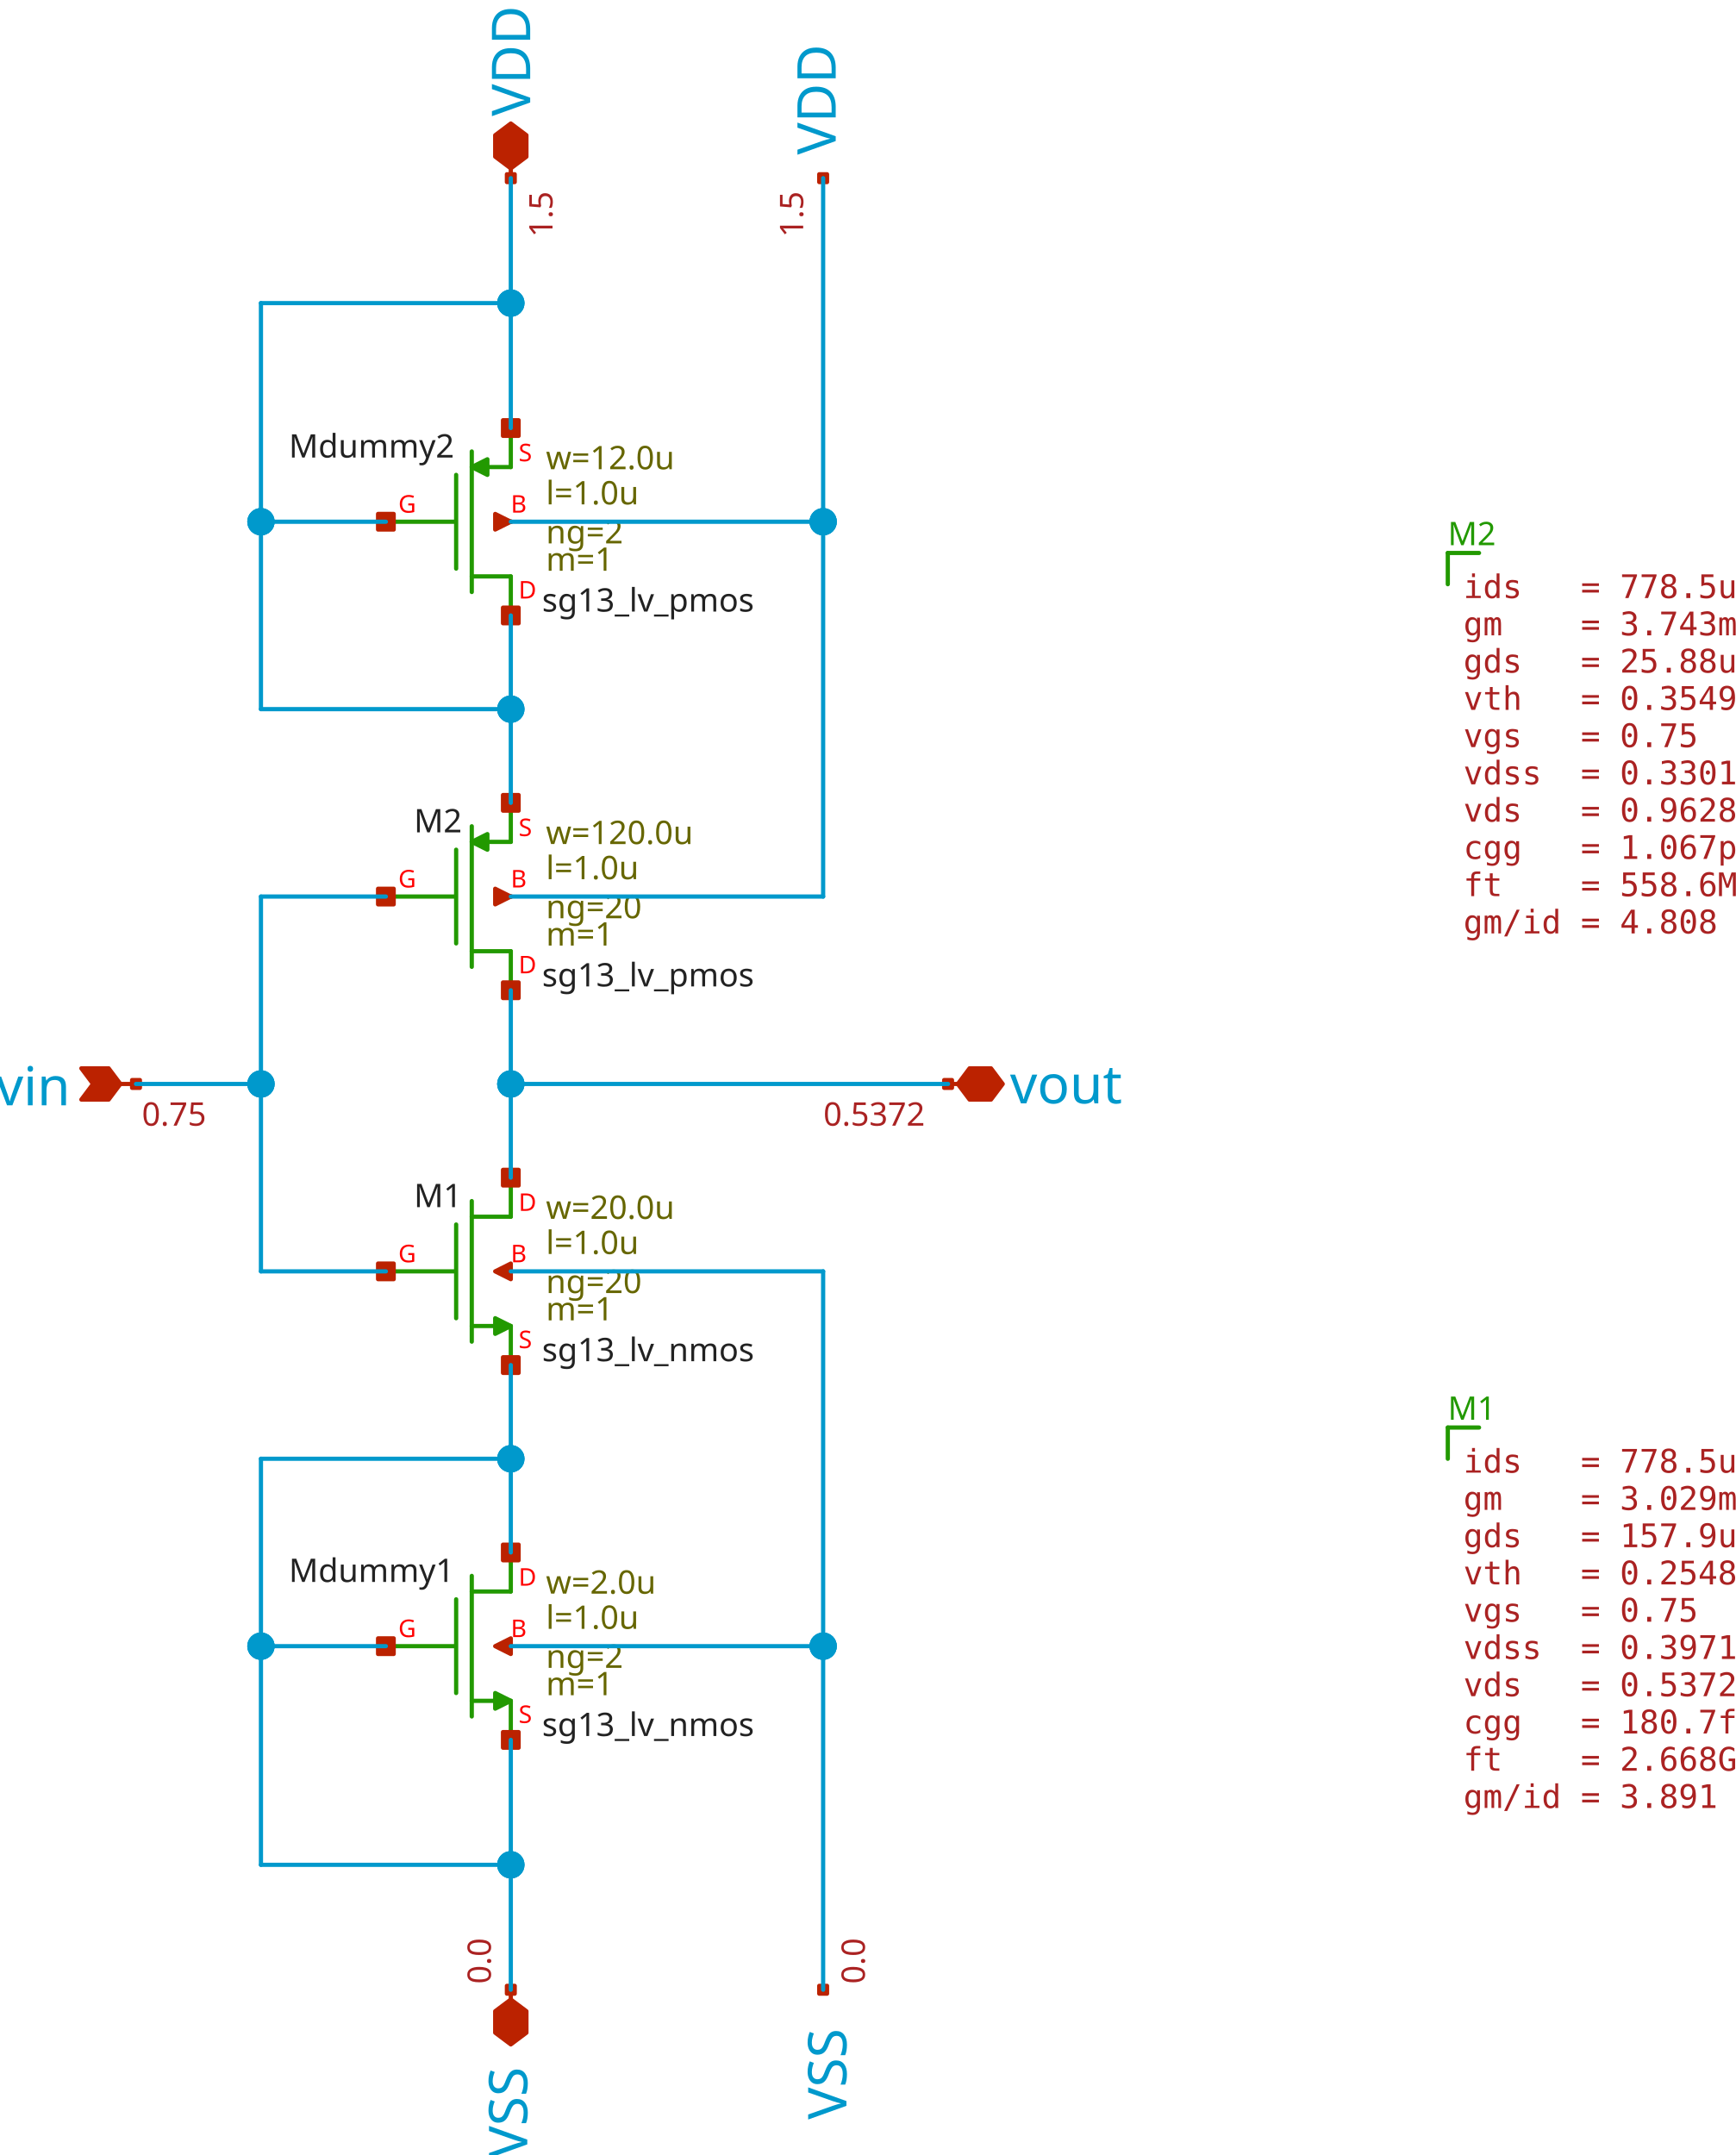
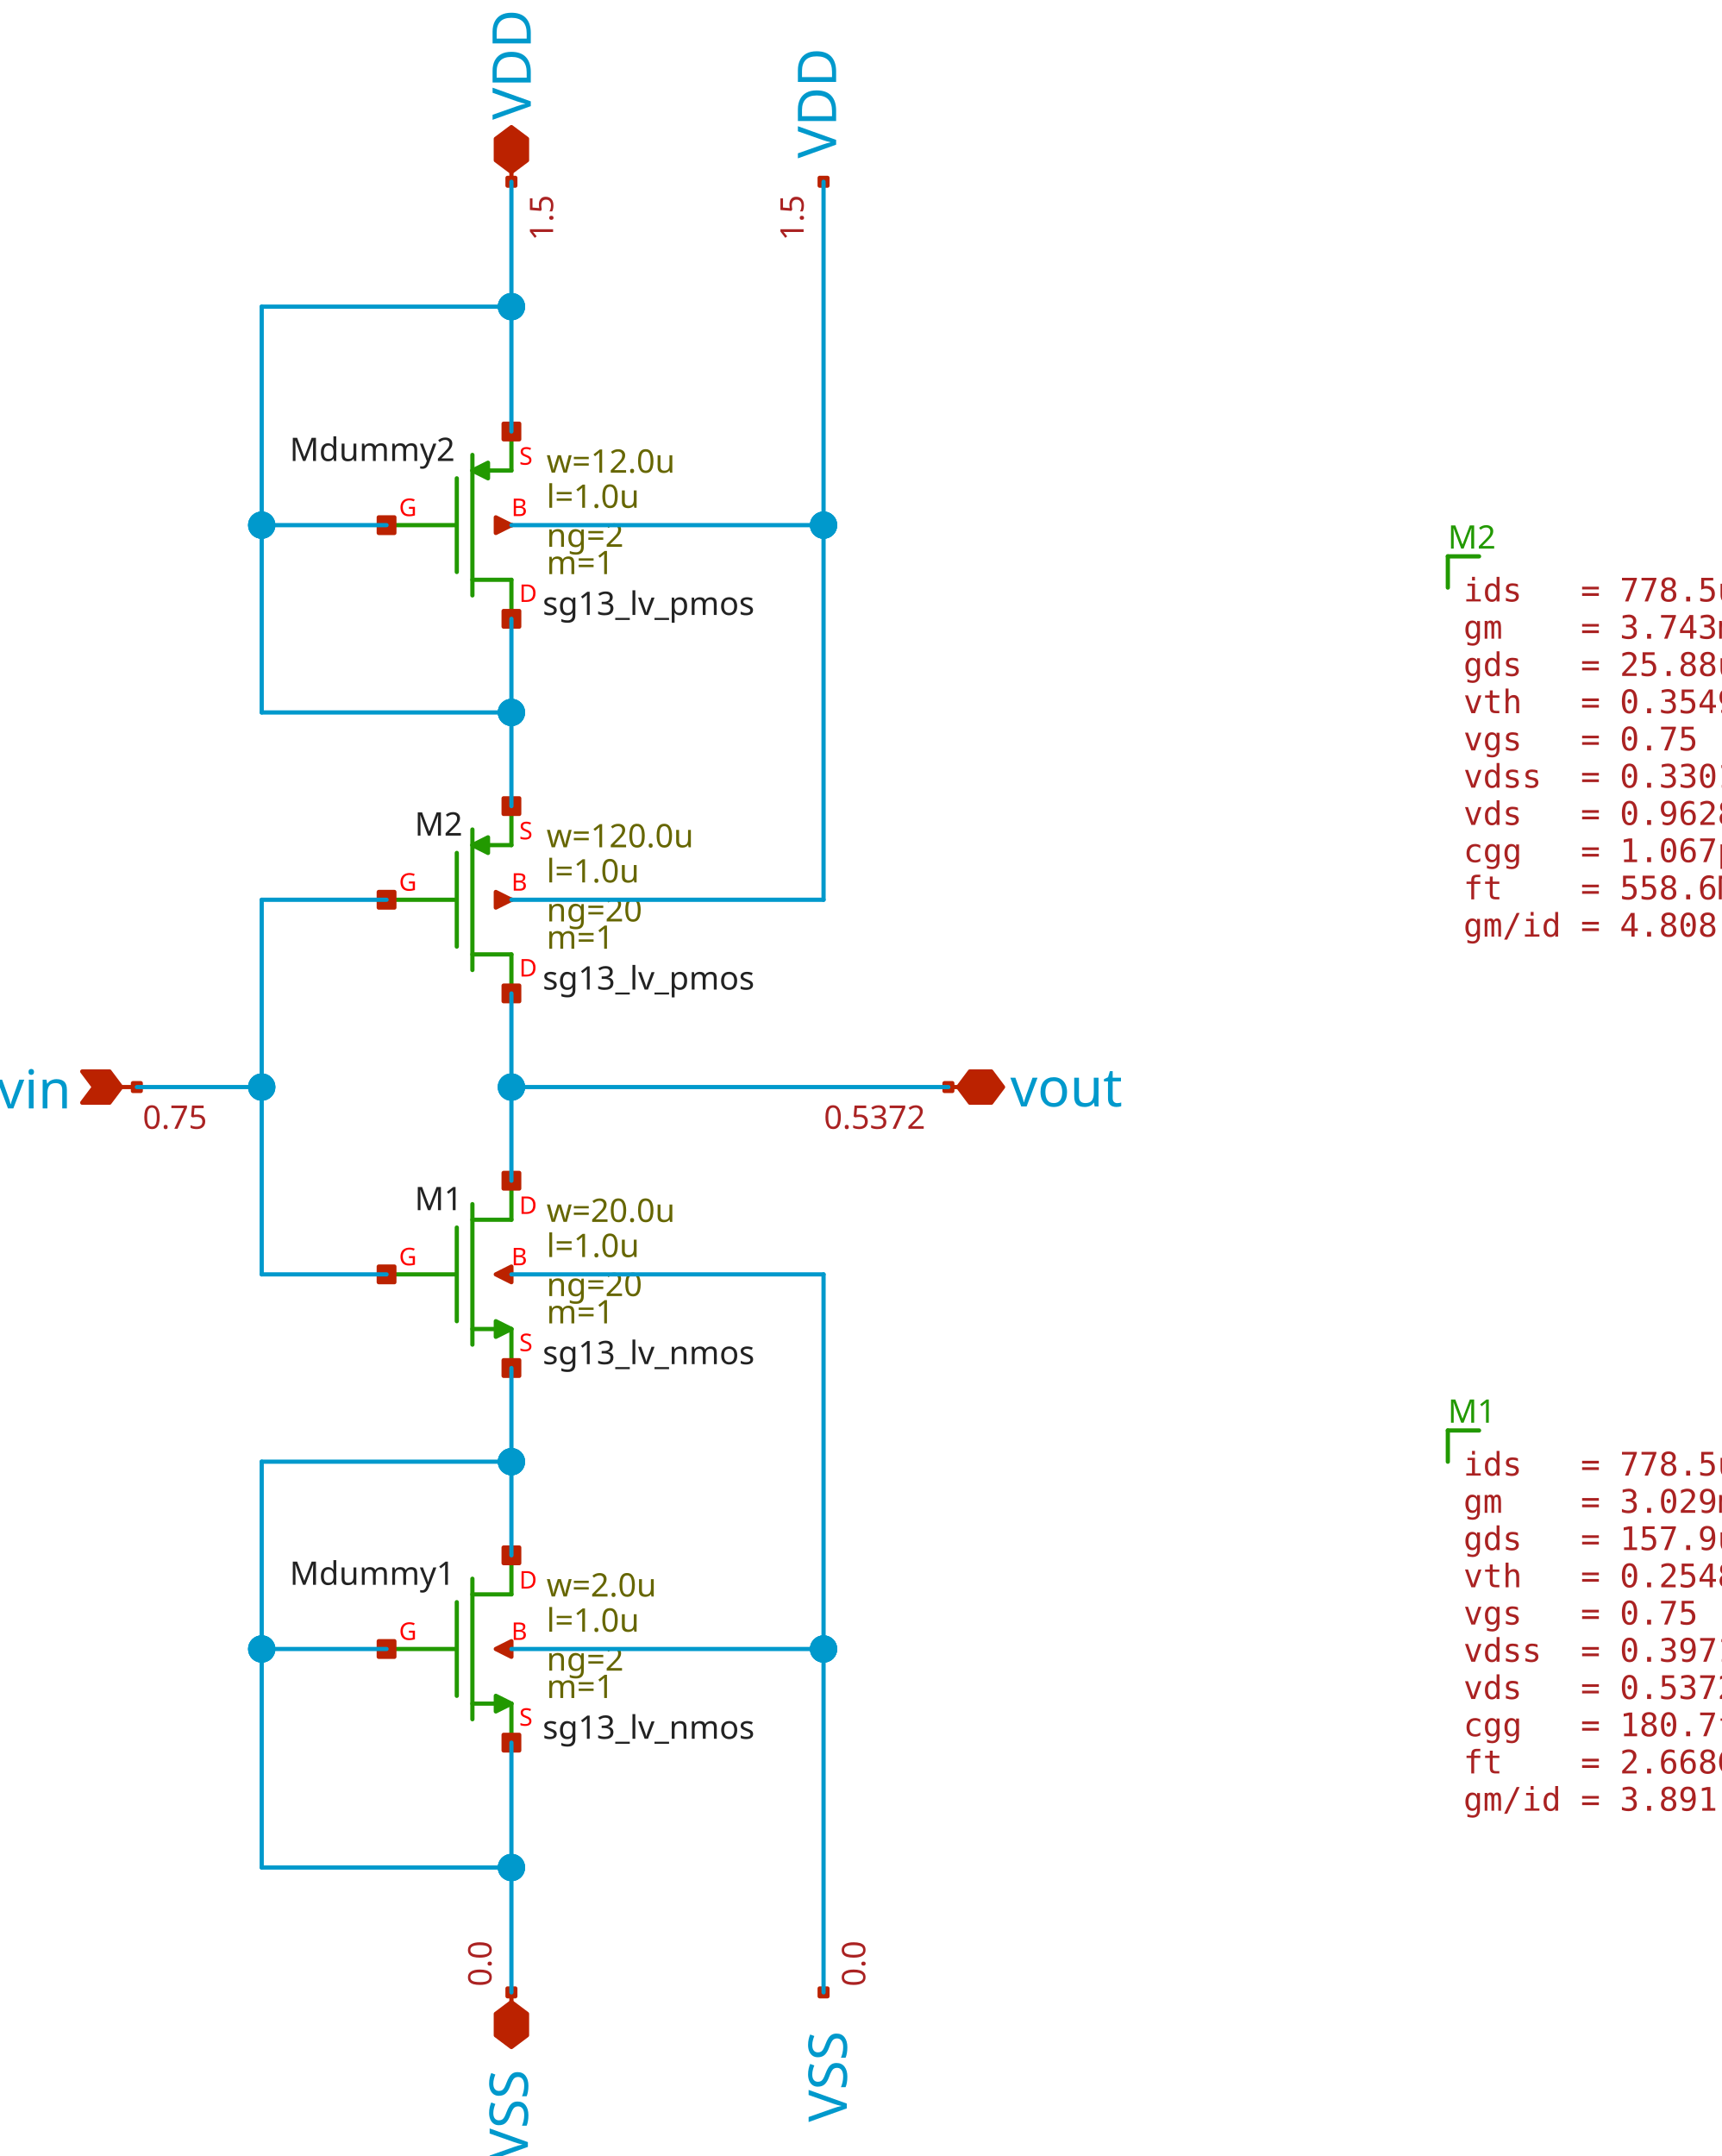
- <svg xmlns="http://www.w3.org/2000/svg" width="555" height="689" version="1.1">
+ <svg xmlns="http://www.w3.org/2000/svg" width="551" height="690" version="1.1">
  <style type="text/css">
.l0{
  fill: #ffffff;
  stroke: #ffffff;
  stroke-linecap:round;
  stroke-linejoin:round;
-   stroke-width: 1.348;
+   stroke-width: 1.349;
}
.l1{
  fill: #0099cc;
  stroke: #0099cc;
  stroke-linecap:round;
  stroke-linejoin:round;
-   stroke-width: 1.348;
+   stroke-width: 1.349;
}
.l2{
  fill: #aaaaaa; fill-opacity: 0.2;
  stroke: #aaaaaa;
  stroke-linecap:round;
  stroke-linejoin:round;
-   stroke-width: 1.348;
+   stroke-width: 1.349;
}
.l3{
  fill: #222222; fill-opacity: 0.5;
  stroke: #222222;
  stroke-linecap:round;
  stroke-linejoin:round;
-   stroke-width: 1.348;
+   stroke-width: 1.349;
}
.l4{
  fill: #229900;
  stroke: #229900;
  stroke-linecap:round;
  stroke-linejoin:round;
-   stroke-width: 1.348;
+   stroke-width: 1.349;
}
.l5{
  fill: #bb2200;
  stroke: #bb2200;
  stroke-linecap:round;
  stroke-linejoin:round;
-   stroke-width: 1.348;
+   stroke-width: 1.349;
}
.l6{
  fill: #0066cc; fill-opacity: 0.5;
  stroke: #0066cc;
  stroke-linecap:round;
  stroke-linejoin:round;
-   stroke-width: 1.348;
+   stroke-width: 1.349;
}
.l7{
  fill: #ff0000; fill-opacity: 0.5;
  stroke: #ff0000;
  stroke-linecap:round;
  stroke-linejoin:round;
-   stroke-width: 1.348;
+   stroke-width: 1.349;
}
.l8{
  fill: #888800; fill-opacity: 0.5;
  stroke: #888800;
  stroke-linecap:round;
  stroke-linejoin:round;
-   stroke-width: 1.348;
+   stroke-width: 1.349;
}
.l9{
  fill: #00aaaa; fill-opacity: 0.5;
  stroke: #00aaaa;
  stroke-linecap:round;
  stroke-linejoin:round;
-   stroke-width: 1.348;
+   stroke-width: 1.349;
}
.l10{
  fill: #880088;
  stroke: #880088;
  stroke-linecap:round;
  stroke-linejoin:round;
-   stroke-width: 1.348;
+   stroke-width: 1.349;
}
.l11{
  fill: #00ff00; fill-opacity: 0.5;
  stroke: #00ff00;
  stroke-linecap:round;
  stroke-linejoin:round;
-   stroke-width: 1.348;
+   stroke-width: 1.349;
}
.l12{
  fill: #0000cc; fill-opacity: 0.5;
  stroke: #0000cc;
  stroke-linecap:round;
  stroke-linejoin:round;
-   stroke-width: 1.348;
+   stroke-width: 1.349;
}
.l13{
  fill: #666600; fill-opacity: 0.5;
  stroke: #666600;
  stroke-linecap:round;
  stroke-linejoin:round;
-   stroke-width: 1.348;
+   stroke-width: 1.349;
}
.l14{
  fill: #557755; fill-opacity: 0.2;
  stroke: #557755;
  stroke-linecap:round;
  stroke-linejoin:round;
-   stroke-width: 1.348;
+   stroke-width: 1.349;
}
.l15{
  fill: #aa2222; fill-opacity: 0.5;
  stroke: #aa2222;
  stroke-linecap:round;
  stroke-linejoin:round;
-   stroke-width: 1.348;
+   stroke-width: 1.349;
}
.l16{
  fill: #7ccc40; fill-opacity: 0.5;
  stroke: #7ccc40;
  stroke-linecap:round;
  stroke-linejoin:round;
-   stroke-width: 1.348;
+   stroke-width: 1.349;
}
.l17{
  fill: #00ffcc; fill-opacity: 0.2;
  stroke: #00ffcc;
  stroke-linecap:round;
  stroke-linejoin:round;
-   stroke-width: 1.348;
+   stroke-width: 1.349;
}
.l18{
  fill: #ce0097; fill-opacity: 0.5;
  stroke: #ce0097;
  stroke-linecap:round;
  stroke-linejoin:round;
-   stroke-width: 1.348;
+   stroke-width: 1.349;
}
.l19{
  fill: #d2d46b; fill-opacity: 0.2;
  stroke: #d2d46b;
  stroke-linecap:round;
  stroke-linejoin:round;
-   stroke-width: 1.348;
+   stroke-width: 1.349;
}
.l20{
  fill: #ef6158; fill-opacity: 0.2;
  stroke: #ef6158;
  stroke-linecap:round;
  stroke-linejoin:round;
-   stroke-width: 1.348;
+   stroke-width: 1.349;
}
.l21{
  fill: #fdb200; fill-opacity: 0.2;
  stroke: #fdb200;
  stroke-linecap:round;
  stroke-linejoin:round;
-   stroke-width: 1.348;
+   stroke-width: 1.349;
}
text {font-family: Sans-Serif;}
</style>
-   <rect class="l0" x="0" y="0" width="555" height="689" />
-   <path class="l4" d="M150.84 503.848L150.84 548.786" />
-   <path class="l4" d="M163.323 496.358L163.323 508.841" />
-   <path class="l4" d="M163.323 543.793L163.323 556.276" />
-   <path class="l4" d="M145.847 511.337L145.847 541.296" />
-   <path class="l4" d="M150.84 543.793L163.323 543.793" />
-   <path class="l4" d="M150.84 508.841L163.323 508.841" />
-   <path class="l4" d="M123.378 526.317L145.348 526.317" />
-   <path class="l4" d="M158.33 546.289L163.323 543.793L158.33 541.296L158.33 546.289" />
-   <path class="l4" d="M150.84 144.341L150.84 189.28" />
-   <path class="l4" d="M163.323 136.852L163.323 149.334" />
-   <path class="l4" d="M163.323 184.286L163.323 196.769" />
-   <path class="l4" d="M145.847 151.831L145.847 181.79" />
-   <path class="l4" d="M150.84 184.286L163.323 184.286" />
-   <path class="l4" d="M150.84 149.334L163.323 149.334" />
-   <path class="l4" d="M123.378 166.81L145.348 166.81" />
-   <path class="l4" d="M155.833 146.838L150.84 149.334L155.833 151.831L155.833 146.838" />
-   <path class="l4" d="M150.84 384.012L150.84 428.95" />
-   <path class="l4" d="M163.323 376.522L163.323 389.005" />
-   <path class="l4" d="M163.323 423.957L163.323 436.44" />
-   <path class="l4" d="M145.847 391.502L145.847 421.461" />
-   <path class="l4" d="M150.84 423.957L163.323 423.957" />
-   <path class="l4" d="M150.84 389.005L163.323 389.005" />
-   <path class="l4" d="M123.378 406.481L145.348 406.481" />
-   <path class="l4" d="M158.33 426.454L163.323 423.957L158.33 421.461L158.33 426.454" />
-   <path class="l4" d="M150.84 264.177L150.84 309.115" />
-   <path class="l4" d="M163.323 256.687L163.323 269.17" />
-   <path class="l4" d="M163.323 304.122L163.323 316.605" />
-   <path class="l4" d="M145.847 271.666L145.847 301.625" />
-   <path class="l4" d="M150.84 304.122L163.323 304.122" />
-   <path class="l4" d="M150.84 269.17L163.323 269.17" />
-   <path class="l4" d="M123.378 286.646L145.348 286.646" />
-   <path class="l4" d="M155.833 266.673L150.84 269.17L155.833 271.666L155.833 266.673" />
-   <path class="l4" d="M462.911 456.413L462.911 466.399" />
-   <path class="l4" d="M462.911 456.413L472.898 456.413" />
-   <path class="l4" d="M462.911 176.797L462.911 186.783" />
-   <path class="l4" d="M462.911 176.797L472.898 176.797" />
-   <path class="l5" d="M38.494 346.564L43.487 346.564" />
-   <path class="l5" d="M38.494 346.564L34.749 341.57L26.012 341.57L29.756 346.564L26.012 351.557L34.749 351.557L38.494 346.564" />
-   <path class="l5" d="M42.239 345.315L44.736 345.315L44.736 347.812L42.239 347.812L42.239 345.315z" />
-   <path class="l5" d="M163.323 53.841L163.323 56.961" />
-   <path class="l5" d="M168.316 43.23L163.323 39.485L158.33 43.23L158.33 50.096L163.323 53.841L168.316 50.096L168.316 43.23" />
-   <path class="l5" d="M162.075 55.713L164.571 55.713L164.571 58.21L162.075 58.21L162.075 55.713z" />
-   <path class="l5" d="M163.323 636.166L163.323 639.287" />
-   <path class="l5" d="M158.33 649.897L163.323 653.642L168.316 649.897L168.316 643.031L163.323 639.287L158.33 643.031L158.33 649.897" />
-   <path class="l5" d="M162.075 634.918L164.571 634.918L164.571 637.414L162.075 637.414L162.075 634.918z" />
-   <path class="l5" d="M163.323 528.813L158.33 526.317L163.323 523.82L163.323 528.813" />
-   <path class="l5" d="M160.826 493.861L165.819 493.861L165.819 498.854L160.826 498.854L160.826 493.861z" />
-   <path class="l5" d="M120.881 523.82L125.874 523.82L125.874 528.813L120.881 528.813L120.881 523.82z" />
-   <path class="l5" d="M160.826 553.779L165.819 553.779L165.819 558.772L160.826 558.772L160.826 553.779z" />
-   <path class="l5" d="M163.245 526.239L163.401 526.239L163.401 526.395L163.245 526.395L163.245 526.239z" />
-   <path class="l5" d="M158.33 164.314L163.323 166.81L158.33 169.307L158.33 164.314" />
-   <path class="l5" d="M160.826 194.273L165.819 194.273L165.819 199.266L160.826 199.266L160.826 194.273z" />
-   <path class="l5" d="M120.881 164.314L125.874 164.314L125.874 169.307L120.881 169.307L120.881 164.314z" />
-   <path class="l5" d="M160.826 134.355L165.819 134.355L165.819 139.348L160.826 139.348L160.826 134.355z" />
-   <path class="l5" d="M163.245 166.732L163.401 166.732L163.401 166.888L163.245 166.888L163.245 166.732z" />
-   <path class="l5" d="M163.323 408.978L158.33 406.481L163.323 403.985L163.323 408.978" />
-   <path class="l5" d="M160.826 374.026L165.819 374.026L165.819 379.019L160.826 379.019L160.826 374.026z" />
-   <path class="l5" d="M120.881 403.985L125.874 403.985L125.874 408.978L120.881 408.978L120.881 403.985z" />
-   <path class="l5" d="M160.826 433.944L165.819 433.944L165.819 438.937L160.826 438.937L160.826 433.944z" />
-   <path class="l5" d="M163.245 406.403L163.401 406.403L163.401 406.559L163.245 406.559L163.245 406.403z" />
-   <path class="l5" d="M158.33 284.149L163.323 286.646L158.33 289.142L158.33 284.149" />
-   <path class="l5" d="M160.826 314.108L165.819 314.108L165.819 319.101L160.826 319.101L160.826 314.108z" />
-   <path class="l5" d="M120.881 284.149L125.874 284.149L125.874 289.142L120.881 289.142L120.881 284.149z" />
-   <path class="l5" d="M160.826 254.19L165.819 254.19L165.819 259.184L160.826 259.184L160.826 254.19z" />
-   <path class="l5" d="M163.245 286.568L163.401 286.568L163.401 286.724L163.245 286.724L163.245 286.568z" />
-   <path class="l5" d="M261.937 55.713L264.434 55.713L264.434 58.21L261.937 58.21L261.937 55.713z" />
-   <path class="l5" d="M261.937 634.918L264.434 634.918L264.434 637.414L261.937 637.414L261.937 634.918z" />
-   <path class="l5" d="M303.131 346.564L306.252 346.564" />
-   <path class="l5" d="M316.862 351.557L320.607 346.564L316.862 341.57L309.996 341.57L306.252 346.564L309.996 351.557L316.862 351.557" />
-   <path class="l5" d="M301.883 345.315L304.379 345.315L304.379 347.812L301.883 347.812L301.883 345.315z" />
-   <text fill="#0099cc" xml:space="preserve" font-size="17.137" transform="translate(-1.23682, 353.386)">vin</text>
-   <text fill="#aa2222" xml:space="preserve" font-size="10.386" transform="translate(45.3599, 359.895)">0.75</text>
-   <text fill="#0099cc" xml:space="preserve" font-size="17.137" transform="translate(169.521, 37.1448) rotate(270)">VDD</text>
-   <text fill="#aa2222" xml:space="preserve" font-size="10.386" transform="translate(176.654, 75.8338) rotate(270)">1.5</text>
-   <text fill="#0099cc" xml:space="preserve" font-size="17.137" transform="translate(168.589, 689.982) rotate(270)">VSS</text>
-   <text fill="#aa2222" xml:space="preserve" font-size="10.386" transform="translate(156.94, 634.293) rotate(270)">0.0</text>
-   <text fill="#222222" xml:space="preserve" font-size="10.386" transform="translate(92.3434, 505.788)">Mdummy1</text>
-   <text fill="#ff0000" xml:space="preserve" font-size="7.789" transform="translate(127.364, 523.403)">G</text>
-   <text fill="#222222" xml:space="preserve" font-size="10.386" transform="translate(173.309, 555.042)">sg13_lv_nmos</text>
-   <text fill="#666600" xml:space="preserve" font-size="10.386" transform="translate(174.557, 541.988)">m=1</text>
-   <text fill="#666600" xml:space="preserve" font-size="10.386" transform="translate(174.557, 533.25)">ng=2</text>
-   <text fill="#666600" xml:space="preserve" font-size="10.386" transform="translate(174.557, 520.768)">l=1.0u</text>
-   <text fill="#666600" xml:space="preserve" font-size="10.386" transform="translate(174.557, 509.533)">w=2.0u</text>
-   <text fill="#ff0000" xml:space="preserve" font-size="7.789" transform="translate(165.819, 550.865)">S</text>
-   <text fill="#ff0000" xml:space="preserve" font-size="7.789" transform="translate(165.819, 506.979)">D</text>
-   <text fill="#ff0000" xml:space="preserve" font-size="7.789" transform="translate(163.323, 523.403)">B</text>
-   <text fill="#222222" xml:space="preserve" font-size="10.386" transform="translate(92.3434, 146.282)">Mdummy2</text>
-   <text fill="#ff0000" xml:space="preserve" font-size="7.789" transform="translate(127.364, 163.897)">G</text>
-   <text fill="#222222" xml:space="preserve" font-size="10.386" transform="translate(173.309, 195.535)">sg13_lv_pmos</text>
-   <text fill="#666600" xml:space="preserve" font-size="10.386" transform="translate(174.557, 182.482)">m=1</text>
-   <text fill="#666600" xml:space="preserve" font-size="10.386" transform="translate(174.557, 173.744)">ng=2</text>
-   <text fill="#666600" xml:space="preserve" font-size="10.386" transform="translate(174.557, 161.261)">l=1.0u</text>
-   <text fill="#666600" xml:space="preserve" font-size="10.386" transform="translate(174.557, 150.027)">w=12.0u</text>
-   <text fill="#ff0000" xml:space="preserve" font-size="7.789" transform="translate(165.819, 191.359)">D</text>
-   <text fill="#ff0000" xml:space="preserve" font-size="7.789" transform="translate(165.819, 147.473)">S</text>
-   <text fill="#ff0000" xml:space="preserve" font-size="7.789" transform="translate(163.323, 163.897)">B</text>
-   <text fill="#222222" xml:space="preserve" font-size="10.386" transform="translate(132.343, 385.953)">M1</text>
-   <text fill="#ff0000" xml:space="preserve" font-size="7.789" transform="translate(127.364, 403.568)">G</text>
-   <text fill="#222222" xml:space="preserve" font-size="10.386" transform="translate(173.309, 435.206)">sg13_lv_nmos</text>
-   <text fill="#666600" xml:space="preserve" font-size="10.386" transform="translate(174.557, 422.153)">m=1</text>
-   <text fill="#666600" xml:space="preserve" font-size="10.386" transform="translate(174.557, 413.415)">ng=20</text>
-   <text fill="#666600" xml:space="preserve" font-size="10.386" transform="translate(174.557, 400.932)">l=1.0u</text>
-   <text fill="#666600" xml:space="preserve" font-size="10.386" transform="translate(174.557, 389.698)">w=20.0u</text>
-   <text fill="#ff0000" xml:space="preserve" font-size="7.789" transform="translate(165.819, 431.03)">S</text>
-   <text fill="#ff0000" xml:space="preserve" font-size="7.789" transform="translate(165.819, 387.144)">D</text>
-   <text fill="#ff0000" xml:space="preserve" font-size="7.789" transform="translate(163.323, 403.568)">B</text>
-   <text fill="#222222" xml:space="preserve" font-size="10.386" transform="translate(132.343, 266.117)">M2</text>
-   <text fill="#ff0000" xml:space="preserve" font-size="7.789" transform="translate(127.364, 283.732)">G</text>
-   <text fill="#222222" xml:space="preserve" font-size="10.386" transform="translate(173.309, 315.371)">sg13_lv_pmos</text>
-   <text fill="#666600" xml:space="preserve" font-size="10.386" transform="translate(174.557, 302.318)">m=1</text>
-   <text fill="#666600" xml:space="preserve" font-size="10.386" transform="translate(174.557, 293.58)">ng=20</text>
-   <text fill="#666600" xml:space="preserve" font-size="10.386" transform="translate(174.557, 281.097)">l=1.0u</text>
-   <text fill="#666600" xml:space="preserve" font-size="10.386" transform="translate(174.557, 269.862)">w=120.0u</text>
-   <text fill="#ff0000" xml:space="preserve" font-size="7.789" transform="translate(165.819, 311.195)">D</text>
-   <text fill="#ff0000" xml:space="preserve" font-size="7.789" transform="translate(165.819, 267.308)">S</text>
-   <text fill="#ff0000" xml:space="preserve" font-size="7.789" transform="translate(163.323, 283.732)">B</text>
-   <text fill="#aa2222" xml:space="preserve" font-size="10.386" style="font-family:Monospace;" transform="translate(467.905, 470.836)">ids   = 778.5u</text>
-   <text fill="#aa2222" xml:space="preserve" font-size="10.386" style="font-family:Monospace;" transform="translate(467.905, 482.749)">gm    = 3.029m</text>
-   <text fill="#aa2222" xml:space="preserve" font-size="10.386" style="font-family:Monospace;" transform="translate(467.905, 494.661)">gds   = 157.9u</text>
-   <text fill="#aa2222" xml:space="preserve" font-size="10.386" style="font-family:Monospace;" transform="translate(467.905, 506.573)">vth   = 0.2548</text>
-   <text fill="#aa2222" xml:space="preserve" font-size="10.386" style="font-family:Monospace;" transform="translate(467.905, 518.486)">vgs   = 0.75</text>
-   <text fill="#aa2222" xml:space="preserve" font-size="10.386" style="font-family:Monospace;" transform="translate(467.905, 530.398)">vdss  = 0.3971</text>
-   <text fill="#aa2222" xml:space="preserve" font-size="10.386" style="font-family:Monospace;" transform="translate(467.905, 542.311)">vds   = 0.5372</text>
-   <text fill="#aa2222" xml:space="preserve" font-size="10.386" style="font-family:Monospace;" transform="translate(467.905, 554.223)">cgg   = 180.7f</text>
-   <text fill="#aa2222" xml:space="preserve" font-size="10.386" style="font-family:Monospace;" transform="translate(467.905, 566.136)">ft    = 2.668G</text>
-   <text fill="#aa2222" xml:space="preserve" font-size="10.386" style="font-family:Monospace;" transform="translate(467.905, 578.048)">gm/id = 3.891</text>
-   <text fill="#229900" xml:space="preserve" font-size="10.386" transform="translate(462.911, 453.931)">M1</text>
-   <text fill="#aa2222" xml:space="preserve" font-size="10.386" style="font-family:Monospace;" transform="translate(467.905, 191.22)">ids   = 778.5u</text>
-   <text fill="#aa2222" xml:space="preserve" font-size="10.386" style="font-family:Monospace;" transform="translate(467.905, 203.133)">gm    = 3.743m</text>
-   <text fill="#aa2222" xml:space="preserve" font-size="10.386" style="font-family:Monospace;" transform="translate(467.905, 215.045)">gds   = 25.88u</text>
-   <text fill="#aa2222" xml:space="preserve" font-size="10.386" style="font-family:Monospace;" transform="translate(467.905, 226.957)">vth   = 0.3549</text>
-   <text fill="#aa2222" xml:space="preserve" font-size="10.386" style="font-family:Monospace;" transform="translate(467.905, 238.87)">vgs   = 0.75</text>
-   <text fill="#aa2222" xml:space="preserve" font-size="10.386" style="font-family:Monospace;" transform="translate(467.905, 250.782)">vdss  = 0.3301</text>
-   <text fill="#aa2222" xml:space="preserve" font-size="10.386" style="font-family:Monospace;" transform="translate(467.905, 262.695)">vds   = 0.9628</text>
-   <text fill="#aa2222" xml:space="preserve" font-size="10.386" style="font-family:Monospace;" transform="translate(467.905, 274.607)">cgg   = 1.067p</text>
-   <text fill="#aa2222" xml:space="preserve" font-size="10.386" style="font-family:Monospace;" transform="translate(467.905, 286.52)">ft    = 558.6M</text>
-   <text fill="#aa2222" xml:space="preserve" font-size="10.386" style="font-family:Monospace;" transform="translate(467.905, 298.432)">gm/id = 4.808</text>
-   <text fill="#229900" xml:space="preserve" font-size="10.386" transform="translate(462.911, 174.315)">M2</text>
-   <text fill="#0099cc" xml:space="preserve" font-size="17.137" transform="translate(267.204, 49.4716) rotate(270)">VDD</text>
-   <text fill="#aa2222" xml:space="preserve" font-size="10.386" transform="translate(256.803, 75.8338) rotate(270)">1.5</text>
-   <text fill="#0099cc" xml:space="preserve" font-size="17.137" transform="translate(270.632, 677.656) rotate(270)">VSS</text>
-   <text fill="#aa2222" xml:space="preserve" font-size="10.386" transform="translate(276.517, 634.293) rotate(270)">0.0</text>
-   <text fill="#0099cc" xml:space="preserve" font-size="17.137" transform="translate(322.947, 352.761)">vout</text>
-   <text fill="#aa2222" xml:space="preserve" font-size="10.386" transform="translate(263.258, 359.895)">0.5372</text>
-   <path class="l1" d="M83.433 346.564L83.433 406.481" />
-   <path class="l1" d="M43.487 346.564L83.433 346.564" />
-   <path class="l1" d="M83.433 286.646L83.433 346.564" />
-   <path class="l1" d="M163.323 96.906L163.323 136.852" />
-   <path class="l1" d="M163.323 56.961L163.323 96.906" />
-   <path class="l1" d="M163.323 556.276L163.323 596.221" />
-   <path class="l1" d="M163.323 596.221L163.323 636.166" />
-   <path class="l1" d="M83.433 406.481L123.378 406.481" />
-   <path class="l1" d="M83.433 286.646L123.378 286.646" />
-   <path class="l1" d="M163.323 196.769L163.323 226.728" />
-   <path class="l1" d="M163.323 226.728L163.323 256.687" />
-   <path class="l1" d="M163.323 346.564L163.323 376.522" />
-   <path class="l1" d="M163.323 436.44L163.323 466.399" />
-   <path class="l1" d="M163.323 466.399L163.323 496.358" />
-   <path class="l1" d="M83.433 166.81L123.378 166.81" />
-   <path class="l1" d="M83.433 96.906L83.433 166.81" />
-   <path class="l1" d="M83.433 96.906L163.323 96.906" />
-   <path class="l1" d="M83.433 526.317L123.378 526.317" />
-   <path class="l1" d="M83.433 526.317L83.433 596.221" />
-   <path class="l1" d="M83.433 596.221L163.323 596.221" />
-   <path class="l1" d="M83.433 226.728L163.323 226.728" />
-   <path class="l1" d="M83.433 166.81L83.433 226.728" />
-   <path class="l1" d="M83.433 466.399L163.323 466.399" />
-   <path class="l1" d="M83.433 466.399L83.433 526.317" />
-   <path class="l1" d="M163.323 166.81L263.186 166.81" />
-   <path class="l1" d="M163.323 286.646L263.186 286.646" />
-   <path class="l1" d="M263.186 56.961L263.186 166.81" />
-   <path class="l1" d="M163.323 406.481L263.186 406.481" />
-   <path class="l1" d="M163.323 526.317L263.186 526.317" />
-   <path class="l1" d="M263.186 526.317L263.186 636.166" />
-   <path class="l1" d="M163.323 346.564L303.131 346.564" />
-   <path class="l1" d="M163.323 316.605L163.323 346.564" />
-   <path class="l1" d="M263.186 166.81L263.186 286.646" />
-   <path class="l1" d="M263.186 406.481L263.186 526.317" />
-   <circle class="l1" cx="83.433" cy="166.81" r="3.695" />
-   <circle class="l1" cx="163.323" cy="226.728" r="3.695" />
-   <circle class="l1" cx="163.323" cy="96.906" r="3.695" />
-   <circle class="l1" cx="83.433" cy="166.81" r="3.695" />
-   <circle class="l1" cx="83.433" cy="166.81" r="3.695" />
-   <circle class="l1" cx="83.433" cy="346.564" r="3.695" />
-   <circle class="l1" cx="83.433" cy="346.564" r="3.695" />
-   <circle class="l1" cx="83.433" cy="346.564" r="3.695" />
-   <circle class="l1" cx="83.433" cy="526.317" r="3.695" />
-   <circle class="l1" cx="163.323" cy="466.399" r="3.695" />
-   <circle class="l1" cx="163.323" cy="596.221" r="3.695" />
-   <circle class="l1" cx="83.433" cy="526.317" r="3.695" />
-   <circle class="l1" cx="83.433" cy="526.317" r="3.695" />
-   <circle class="l1" cx="263.186" cy="166.81" r="3.695" />
-   <circle class="l1" cx="163.323" cy="346.564" r="3.695" />
-   <circle class="l1" cx="163.323" cy="346.564" r="3.695" />
-   <circle class="l1" cx="263.186" cy="166.81" r="3.695" />
-   <circle class="l1" cx="263.186" cy="166.81" r="3.695" />
-   <circle class="l1" cx="163.323" cy="346.564" r="3.695" />
-   <circle class="l1" cx="163.323" cy="226.728" r="3.695" />
-   <circle class="l1" cx="163.323" cy="226.728" r="3.695" />
-   <circle class="l1" cx="163.323" cy="96.906" r="3.695" />
-   <circle class="l1" cx="163.323" cy="96.906" r="3.695" />
-   <circle class="l1" cx="263.186" cy="526.317" r="3.695" />
-   <circle class="l1" cx="263.186" cy="526.317" r="3.695" />
-   <circle class="l1" cx="263.186" cy="526.317" r="3.695" />
-   <circle class="l1" cx="163.323" cy="466.399" r="3.695" />
-   <circle class="l1" cx="163.323" cy="466.399" r="3.695" />
-   <circle class="l1" cx="163.323" cy="596.221" r="3.695" />
-   <circle class="l1" cx="163.323" cy="596.221" r="3.695" />
+   <rect class="l0" x="0" y="0" width="551" height="690" />
+   <path class="l4" d="M151.205 505.259L151.205 550.217" />
+   <path class="l4" d="M163.694 497.765L163.694 510.254" />
+   <path class="l4" d="M163.694 545.222L163.694 557.71" />
+   <path class="l4" d="M146.21 512.752L146.21 542.724" />
+   <path class="l4" d="M151.205 545.222L163.694 545.222" />
+   <path class="l4" d="M151.205 510.254L163.694 510.254" />
+   <path class="l4" d="M123.73 527.738L145.71 527.738" />
+   <path class="l4" d="M158.698 547.72L163.694 545.222L158.698 542.724L158.698 547.72" />
+   <path class="l4" d="M151.205 145.589L151.205 190.548" />
+   <path class="l4" d="M163.694 138.096L163.694 150.584" />
+   <path class="l4" d="M163.694 185.552L163.694 198.041" />
+   <path class="l4" d="M146.21 153.082L146.21 183.055" />
+   <path class="l4" d="M151.205 185.552L163.694 185.552" />
+   <path class="l4" d="M151.205 150.584L163.694 150.584" />
+   <path class="l4" d="M123.73 168.068L145.71 168.068" />
+   <path class="l4" d="M156.2 148.087L151.205 150.584L156.2 153.082L156.2 148.087" />
+   <path class="l4" d="M151.205 385.369L151.205 430.327" />
+   <path class="l4" d="M163.694 377.876L163.694 390.364" />
+   <path class="l4" d="M163.694 425.332L163.694 437.821" />
+   <path class="l4" d="M146.21 392.862L146.21 422.834" />
+   <path class="l4" d="M151.205 425.332L163.694 425.332" />
+   <path class="l4" d="M151.205 390.364L163.694 390.364" />
+   <path class="l4" d="M123.73 407.848L145.71 407.848" />
+   <path class="l4" d="M158.698 427.83L163.694 425.332L158.698 422.834L158.698 427.83" />
+   <path class="l4" d="M151.205 265.479L151.205 310.438" />
+   <path class="l4" d="M163.694 257.986L163.694 270.474" />
+   <path class="l4" d="M163.694 305.442L163.694 317.931" />
+   <path class="l4" d="M146.21 272.972L146.21 302.944" />
+   <path class="l4" d="M151.205 305.442L163.694 305.442" />
+   <path class="l4" d="M151.205 270.474L163.694 270.474" />
+   <path class="l4" d="M123.73 287.958L145.71 287.958" />
+   <path class="l4" d="M156.2 267.977L151.205 270.474L156.2 272.972L156.2 267.977" />
+   <path class="l4" d="M463.418 457.802L463.418 467.793" />
+   <path class="l4" d="M463.418 457.802L473.409 457.802" />
+   <path class="l4" d="M463.418 178.059L463.418 188.05" />
+   <path class="l4" d="M463.418 178.059L473.409 178.059" />
+   <path class="l5" d="M38.808 347.903L43.804 347.903" />
+   <path class="l5" d="M38.808 347.903L35.062 342.908L26.32 342.908L30.066 347.903L26.32 352.899L35.062 352.899L38.808 347.903" />
+   <path class="l5" d="M42.555 346.654L45.053 346.654L45.053 349.152L42.555 349.152L42.555 346.654z" />
+   <path class="l5" d="M163.694 55.047L163.694 58.169" />
+   <path class="l5" d="M168.689 44.432L163.694 40.685L158.698 44.432L158.698 51.301L163.694 55.047L168.689 51.301L168.689 44.432" />
+   <path class="l5" d="M162.445 56.92L164.942 56.92L164.942 59.418L162.445 59.418L162.445 56.92z" />
+   <path class="l5" d="M163.694 637.637L163.694 640.759" />
+   <path class="l5" d="M158.698 651.374L163.694 655.121L168.689 651.374L168.689 644.506L163.694 640.759L158.698 644.506L158.698 651.374" />
+   <path class="l5" d="M162.445 636.388L164.942 636.388L164.942 638.886L162.445 638.886L162.445 636.388z" />
+   <path class="l5" d="M163.694 530.236L158.698 527.738L163.694 525.24L163.694 530.236" />
+   <path class="l5" d="M161.196 495.268L166.191 495.268L166.191 500.263L161.196 500.263L161.196 495.268z" />
+   <path class="l5" d="M121.233 525.24L126.228 525.24L126.228 530.236L121.233 530.236L121.233 525.24z" />
+   <path class="l5" d="M161.196 555.213L166.191 555.213L166.191 560.208L161.196 560.208L161.196 555.213z" />
+   <path class="l5" d="M163.615 527.66L163.772 527.66L163.772 527.816L163.615 527.816L163.615 527.66z" />
+   <path class="l5" d="M158.698 165.571L163.694 168.068L158.698 170.566L158.698 165.571" />
+   <path class="l5" d="M161.196 195.543L166.191 195.543L166.191 200.538L161.196 200.538L161.196 195.543z" />
+   <path class="l5" d="M121.233 165.571L126.228 165.571L126.228 170.566L121.233 170.566L121.233 165.571z" />
+   <path class="l5" d="M161.196 135.598L166.191 135.598L166.191 140.594L161.196 140.594L161.196 135.598z" />
+   <path class="l5" d="M163.615 167.99L163.772 167.99L163.772 168.146L163.615 168.146L163.615 167.99z" />
+   <path class="l5" d="M163.694 410.346L158.698 407.848L163.694 405.35L163.694 410.346" />
+   <path class="l5" d="M161.196 375.378L166.191 375.378L166.191 380.373L161.196 380.373L161.196 375.378z" />
+   <path class="l5" d="M121.233 405.35L126.228 405.35L126.228 410.346L121.233 410.346L121.233 405.35z" />
+   <path class="l5" d="M161.196 435.323L166.191 435.323L166.191 440.318L161.196 440.318L161.196 435.323z" />
+   <path class="l5" d="M163.615 407.77L163.772 407.77L163.772 407.926L163.615 407.926L163.615 407.77z" />
+   <path class="l5" d="M158.698 285.46L163.694 287.958L158.698 290.456L158.698 285.46" />
+   <path class="l5" d="M161.196 315.433L166.191 315.433L166.191 320.428L161.196 320.428L161.196 315.433z" />
+   <path class="l5" d="M121.233 285.46L126.228 285.46L126.228 290.456L121.233 290.456L121.233 285.46z" />
+   <path class="l5" d="M161.196 255.488L166.191 255.488L166.191 260.483L161.196 260.483L161.196 255.488z" />
+   <path class="l5" d="M163.615 287.88L163.772 287.88L163.772 288.036L163.615 288.036L163.615 287.88z" />
+   <path class="l5" d="M303.565 347.903L306.687 347.903" />
+   <path class="l5" d="M317.302 352.899L321.049 347.903L317.302 342.908L310.434 342.908L306.687 347.903L310.434 352.899L317.302 352.899" />
+   <path class="l5" d="M302.316 346.654L304.814 346.654L304.814 349.152L302.316 349.152L302.316 346.654z" />
+   <path class="l5" d="M262.353 56.92L264.851 56.92L264.851 59.418L262.353 59.418L262.353 56.92z" />
+   <path class="l5" d="M262.353 636.388L264.851 636.388L264.851 638.886L262.353 638.886L262.353 636.388z" />
+   <text fill="#0099cc" xml:space="preserve" font-size="17.144" transform="translate(-0.929125, 354.728)">vin</text>
+   <text fill="#aa2222" xml:space="preserve" font-size="10.39" transform="translate(45.6769, 361.24)">0.75</text>
+   <text fill="#0099cc" xml:space="preserve" font-size="17.144" transform="translate(169.894, 38.3437) rotate(270)">VDD</text>
+   <text fill="#aa2222" xml:space="preserve" font-size="10.39" transform="translate(177.031, 77.0426) rotate(270)">1.5</text>
+   <text fill="#0099cc" xml:space="preserve" font-size="17.144" transform="translate(168.962, 691.463) rotate(270)">VSS</text>
+   <text fill="#aa2222" xml:space="preserve" font-size="10.39" transform="translate(157.308, 635.764) rotate(270)">0.0</text>
+   <text fill="#222222" xml:space="preserve" font-size="10.39" transform="translate(92.7073, 507.2)">Mdummy1</text>
+   <text fill="#ff0000" xml:space="preserve" font-size="7.793" transform="translate(127.721, 524.823)">G</text>
+   <text fill="#222222" xml:space="preserve" font-size="10.39" transform="translate(173.684, 556.476)">sg13_lv_nmos</text>
+   <text fill="#666600" xml:space="preserve" font-size="10.39" transform="translate(174.933, 543.417)">m=1</text>
+   <text fill="#666600" xml:space="preserve" font-size="10.39" transform="translate(174.933, 534.675)">ng=2</text>
+   <text fill="#666600" xml:space="preserve" font-size="10.39" transform="translate(174.933, 522.186)">l=1.0u</text>
+   <text fill="#666600" xml:space="preserve" font-size="10.39" transform="translate(174.933, 510.947)">w=2.0u</text>
+   <text fill="#ff0000" xml:space="preserve" font-size="7.793" transform="translate(166.191, 552.298)">S</text>
+   <text fill="#ff0000" xml:space="preserve" font-size="7.793" transform="translate(166.191, 508.391)">D</text>
+   <text fill="#ff0000" xml:space="preserve" font-size="7.793" transform="translate(163.694, 524.823)">B</text>
+   <text fill="#222222" xml:space="preserve" font-size="10.39" transform="translate(92.7073, 147.53)">Mdummy2</text>
+   <text fill="#ff0000" xml:space="preserve" font-size="7.793" transform="translate(127.721, 165.153)">G</text>
+   <text fill="#222222" xml:space="preserve" font-size="10.39" transform="translate(173.684, 196.806)">sg13_lv_pmos</text>
+   <text fill="#666600" xml:space="preserve" font-size="10.39" transform="translate(174.933, 183.747)">m=1</text>
+   <text fill="#666600" xml:space="preserve" font-size="10.39" transform="translate(174.933, 175.005)">ng=2</text>
+   <text fill="#666600" xml:space="preserve" font-size="10.39" transform="translate(174.933, 162.517)">l=1.0u</text>
+   <text fill="#666600" xml:space="preserve" font-size="10.39" transform="translate(174.933, 151.277)">w=12.0u</text>
+   <text fill="#ff0000" xml:space="preserve" font-size="7.793" transform="translate(166.191, 192.628)">D</text>
+   <text fill="#ff0000" xml:space="preserve" font-size="7.793" transform="translate(166.191, 148.722)">S</text>
+   <text fill="#ff0000" xml:space="preserve" font-size="7.793" transform="translate(163.694, 165.153)">B</text>
+   <text fill="#222222" xml:space="preserve" font-size="10.39" transform="translate(132.707, 387.31)">M1</text>
+   <text fill="#ff0000" xml:space="preserve" font-size="7.793" transform="translate(127.721, 404.933)">G</text>
+   <text fill="#222222" xml:space="preserve" font-size="10.39" transform="translate(173.684, 436.586)">sg13_lv_nmos</text>
+   <text fill="#666600" xml:space="preserve" font-size="10.39" transform="translate(174.933, 423.527)">m=1</text>
+   <text fill="#666600" xml:space="preserve" font-size="10.39" transform="translate(174.933, 414.785)">ng=20</text>
+   <text fill="#666600" xml:space="preserve" font-size="10.39" transform="translate(174.933, 402.296)">l=1.0u</text>
+   <text fill="#666600" xml:space="preserve" font-size="10.39" transform="translate(174.933, 391.057)">w=20.0u</text>
+   <text fill="#ff0000" xml:space="preserve" font-size="7.793" transform="translate(166.191, 432.408)">S</text>
+   <text fill="#ff0000" xml:space="preserve" font-size="7.793" transform="translate(166.191, 388.502)">D</text>
+   <text fill="#ff0000" xml:space="preserve" font-size="7.793" transform="translate(163.694, 404.933)">B</text>
+   <text fill="#222222" xml:space="preserve" font-size="10.39" transform="translate(132.707, 267.42)">M2</text>
+   <text fill="#ff0000" xml:space="preserve" font-size="7.793" transform="translate(127.721, 285.043)">G</text>
+   <text fill="#222222" xml:space="preserve" font-size="10.39" transform="translate(173.684, 316.696)">sg13_lv_pmos</text>
+   <text fill="#666600" xml:space="preserve" font-size="10.39" transform="translate(174.933, 303.637)">m=1</text>
+   <text fill="#666600" xml:space="preserve" font-size="10.39" transform="translate(174.933, 294.895)">ng=20</text>
+   <text fill="#666600" xml:space="preserve" font-size="10.39" transform="translate(174.933, 282.406)">l=1.0u</text>
+   <text fill="#666600" xml:space="preserve" font-size="10.39" transform="translate(174.933, 271.167)">w=120.0u</text>
+   <text fill="#ff0000" xml:space="preserve" font-size="7.793" transform="translate(166.191, 312.518)">D</text>
+   <text fill="#ff0000" xml:space="preserve" font-size="7.793" transform="translate(166.191, 268.612)">S</text>
+   <text fill="#ff0000" xml:space="preserve" font-size="7.793" transform="translate(163.694, 285.043)">B</text>
+   <text fill="#aa2222" xml:space="preserve" font-size="10.39" style="font-family:Monospace;" transform="translate(468.414, 472.232)">ids   = 778.5u</text>
+   <text fill="#aa2222" xml:space="preserve" font-size="10.39" style="font-family:Monospace;" transform="translate(468.414, 484.15)">gm    = 3.029m</text>
+   <text fill="#aa2222" xml:space="preserve" font-size="10.39" style="font-family:Monospace;" transform="translate(468.414, 496.068)">gds   = 157.9u</text>
+   <text fill="#aa2222" xml:space="preserve" font-size="10.39" style="font-family:Monospace;" transform="translate(468.414, 507.986)">vth   = 0.2548</text>
+   <text fill="#aa2222" xml:space="preserve" font-size="10.39" style="font-family:Monospace;" transform="translate(468.414, 519.903)">vgs   = 0.75</text>
+   <text fill="#aa2222" xml:space="preserve" font-size="10.39" style="font-family:Monospace;" transform="translate(468.414, 531.821)">vdss  = 0.3971</text>
+   <text fill="#aa2222" xml:space="preserve" font-size="10.39" style="font-family:Monospace;" transform="translate(468.414, 543.739)">vds   = 0.5372</text>
+   <text fill="#aa2222" xml:space="preserve" font-size="10.39" style="font-family:Monospace;" transform="translate(468.414, 555.657)">cgg   = 180.7f</text>
+   <text fill="#aa2222" xml:space="preserve" font-size="10.39" style="font-family:Monospace;" transform="translate(468.414, 567.575)">ft    = 2.668G</text>
+   <text fill="#aa2222" xml:space="preserve" font-size="10.39" style="font-family:Monospace;" transform="translate(468.414, 579.493)">gm/id = 3.891</text>
+   <text fill="#229900" xml:space="preserve" font-size="10.39" transform="translate(463.418, 455.319)">M1</text>
+   <text fill="#aa2222" xml:space="preserve" font-size="10.39" style="font-family:Monospace;" transform="translate(468.414, 192.489)">ids   = 778.5u</text>
+   <text fill="#aa2222" xml:space="preserve" font-size="10.39" style="font-family:Monospace;" transform="translate(468.414, 204.407)">gm    = 3.743m</text>
+   <text fill="#aa2222" xml:space="preserve" font-size="10.39" style="font-family:Monospace;" transform="translate(468.414, 216.325)">gds   = 25.88u</text>
+   <text fill="#aa2222" xml:space="preserve" font-size="10.39" style="font-family:Monospace;" transform="translate(468.414, 228.243)">vth   = 0.3549</text>
+   <text fill="#aa2222" xml:space="preserve" font-size="10.39" style="font-family:Monospace;" transform="translate(468.414, 240.16)">vgs   = 0.75</text>
+   <text fill="#aa2222" xml:space="preserve" font-size="10.39" style="font-family:Monospace;" transform="translate(468.414, 252.078)">vdss  = 0.3301</text>
+   <text fill="#aa2222" xml:space="preserve" font-size="10.39" style="font-family:Monospace;" transform="translate(468.414, 263.996)">vds   = 0.9628</text>
+   <text fill="#aa2222" xml:space="preserve" font-size="10.39" style="font-family:Monospace;" transform="translate(468.414, 275.914)">cgg   = 1.067p</text>
+   <text fill="#aa2222" xml:space="preserve" font-size="10.39" style="font-family:Monospace;" transform="translate(468.414, 287.832)">ft    = 558.6M</text>
+   <text fill="#aa2222" xml:space="preserve" font-size="10.39" style="font-family:Monospace;" transform="translate(468.414, 299.75)">gm/id = 4.808</text>
+   <text fill="#229900" xml:space="preserve" font-size="10.39" transform="translate(463.418, 175.576)">M2</text>
+   <text fill="#0099cc" xml:space="preserve" font-size="17.144" transform="translate(323.391, 354.104)">vout</text>
+   <text fill="#aa2222" xml:space="preserve" font-size="10.39" transform="translate(263.692, 361.24)">0.5372</text>
+   <text fill="#0099cc" xml:space="preserve" font-size="17.144" transform="translate(267.622, 50.6762) rotate(270)">VDD</text>
+   <text fill="#aa2222" xml:space="preserve" font-size="10.39" transform="translate(257.216, 77.0426) rotate(270)">1.5</text>
+   <text fill="#0099cc" xml:space="preserve" font-size="17.144" transform="translate(271.051, 679.13) rotate(270)">VSS</text>
+   <text fill="#aa2222" xml:space="preserve" font-size="10.39" transform="translate(276.939, 635.764) rotate(270)">0.0</text>
+   <path class="l1" d="M83.767 347.903L83.767 407.848" />
+   <path class="l1" d="M43.804 347.903L83.767 347.903" />
+   <path class="l1" d="M83.767 287.958L83.767 347.903" />
+   <path class="l1" d="M163.694 98.133L163.694 138.096" />
+   <path class="l1" d="M163.694 58.169L163.694 98.133" />
+   <path class="l1" d="M163.694 557.71L163.694 597.674" />
+   <path class="l1" d="M163.694 597.674L163.694 637.637" />
+   <path class="l1" d="M83.767 407.848L123.73 407.848" />
+   <path class="l1" d="M83.767 287.958L123.73 287.958" />
+   <path class="l1" d="M163.694 198.041L163.694 228.013" />
+   <path class="l1" d="M163.694 228.013L163.694 257.986" />
+   <path class="l1" d="M163.694 347.903L163.694 377.876" />
+   <path class="l1" d="M163.694 437.821L163.694 467.793" />
+   <path class="l1" d="M163.694 467.793L163.694 497.765" />
+   <path class="l1" d="M83.767 168.068L123.73 168.068" />
+   <path class="l1" d="M83.767 98.133L83.767 168.068" />
+   <path class="l1" d="M83.767 98.133L163.694 98.133" />
+   <path class="l1" d="M83.767 527.738L123.73 527.738" />
+   <path class="l1" d="M83.767 527.738L83.767 597.674" />
+   <path class="l1" d="M83.767 597.674L163.694 597.674" />
+   <path class="l1" d="M83.767 228.013L163.694 228.013" />
+   <path class="l1" d="M83.767 168.068L83.767 228.013" />
+   <path class="l1" d="M83.767 467.793L163.694 467.793" />
+   <path class="l1" d="M83.767 467.793L83.767 527.738" />
+   <path class="l1" d="M163.694 168.068L263.602 168.068" />
+   <path class="l1" d="M163.694 287.958L263.602 287.958" />
+   <path class="l1" d="M163.694 407.848L263.602 407.848" />
+   <path class="l1" d="M163.694 527.738L263.602 527.738" />
+   <path class="l1" d="M163.694 347.903L303.565 347.903" />
+   <path class="l1" d="M163.694 317.931L163.694 347.903" />
+   <path class="l1" d="M263.602 168.068L263.602 287.958" />
+   <path class="l1" d="M263.602 407.848L263.602 527.738" />
+   <path class="l1" d="M263.602 527.738L263.602 637.637" />
+   <path class="l1" d="M263.602 58.169L263.602 168.068" />
+   <circle class="l1" cx="83.767" cy="168.068" r="3.697" />
+   <circle class="l1" cx="163.694" cy="228.013" r="3.697" />
+   <circle class="l1" cx="163.694" cy="98.133" r="3.697" />
+   <circle class="l1" cx="83.767" cy="168.068" r="3.697" />
+   <circle class="l1" cx="83.767" cy="168.068" r="3.697" />
+   <circle class="l1" cx="83.767" cy="347.903" r="3.697" />
+   <circle class="l1" cx="83.767" cy="347.903" r="3.697" />
+   <circle class="l1" cx="83.767" cy="347.903" r="3.697" />
+   <circle class="l1" cx="83.767" cy="527.738" r="3.697" />
+   <circle class="l1" cx="163.694" cy="467.793" r="3.697" />
+   <circle class="l1" cx="163.694" cy="597.674" r="3.697" />
+   <circle class="l1" cx="83.767" cy="527.738" r="3.697" />
+   <circle class="l1" cx="83.767" cy="527.738" r="3.697" />
+   <circle class="l1" cx="263.602" cy="168.068" r="3.697" />
+   <circle class="l1" cx="263.602" cy="168.068" r="3.697" />
+   <circle class="l1" cx="163.694" cy="347.903" r="3.697" />
+   <circle class="l1" cx="163.694" cy="347.903" r="3.697" />
+   <circle class="l1" cx="263.602" cy="168.068" r="3.697" />
+   <circle class="l1" cx="163.694" cy="347.903" r="3.697" />
+   <circle class="l1" cx="163.694" cy="228.013" r="3.697" />
+   <circle class="l1" cx="163.694" cy="228.013" r="3.697" />
+   <circle class="l1" cx="163.694" cy="98.133" r="3.697" />
+   <circle class="l1" cx="163.694" cy="98.133" r="3.697" />
+   <circle class="l1" cx="263.602" cy="527.738" r="3.697" />
+   <circle class="l1" cx="263.602" cy="527.738" r="3.697" />
+   <circle class="l1" cx="263.602" cy="527.738" r="3.697" />
+   <circle class="l1" cx="163.694" cy="467.793" r="3.697" />
+   <circle class="l1" cx="163.694" cy="467.793" r="3.697" />
+   <circle class="l1" cx="163.694" cy="597.674" r="3.697" />
+   <circle class="l1" cx="163.694" cy="597.674" r="3.697" />
</svg>
